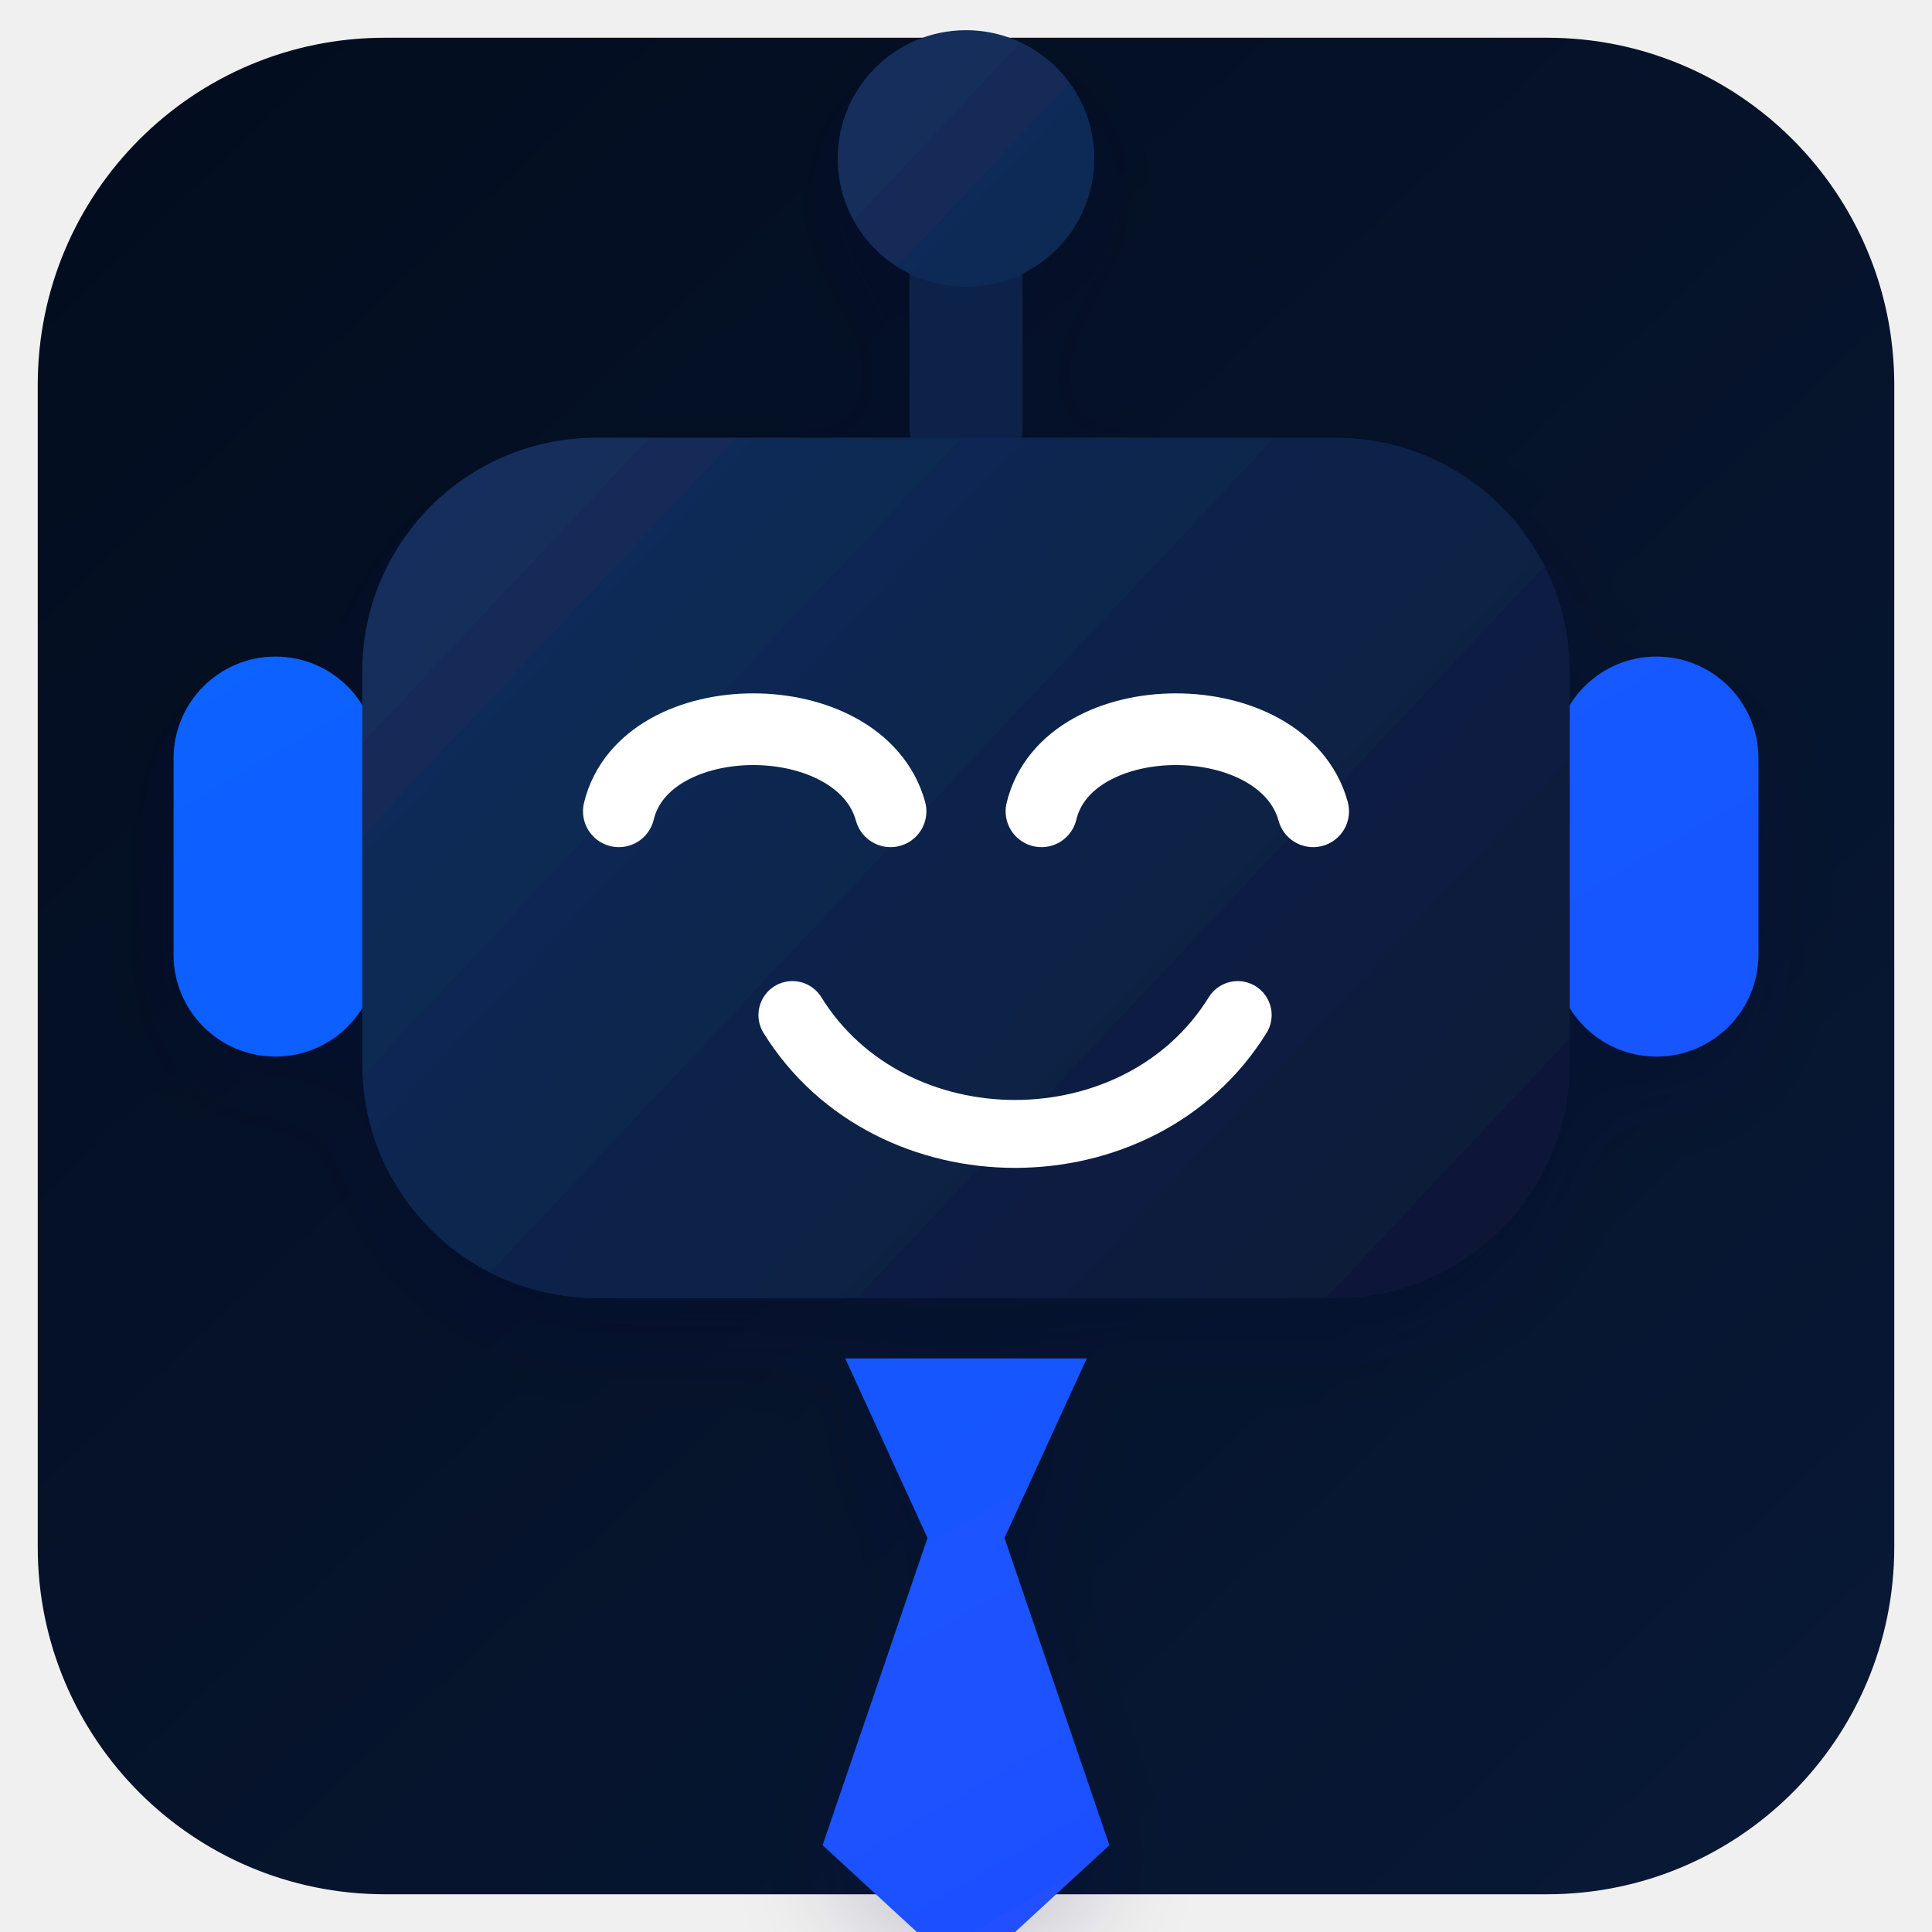
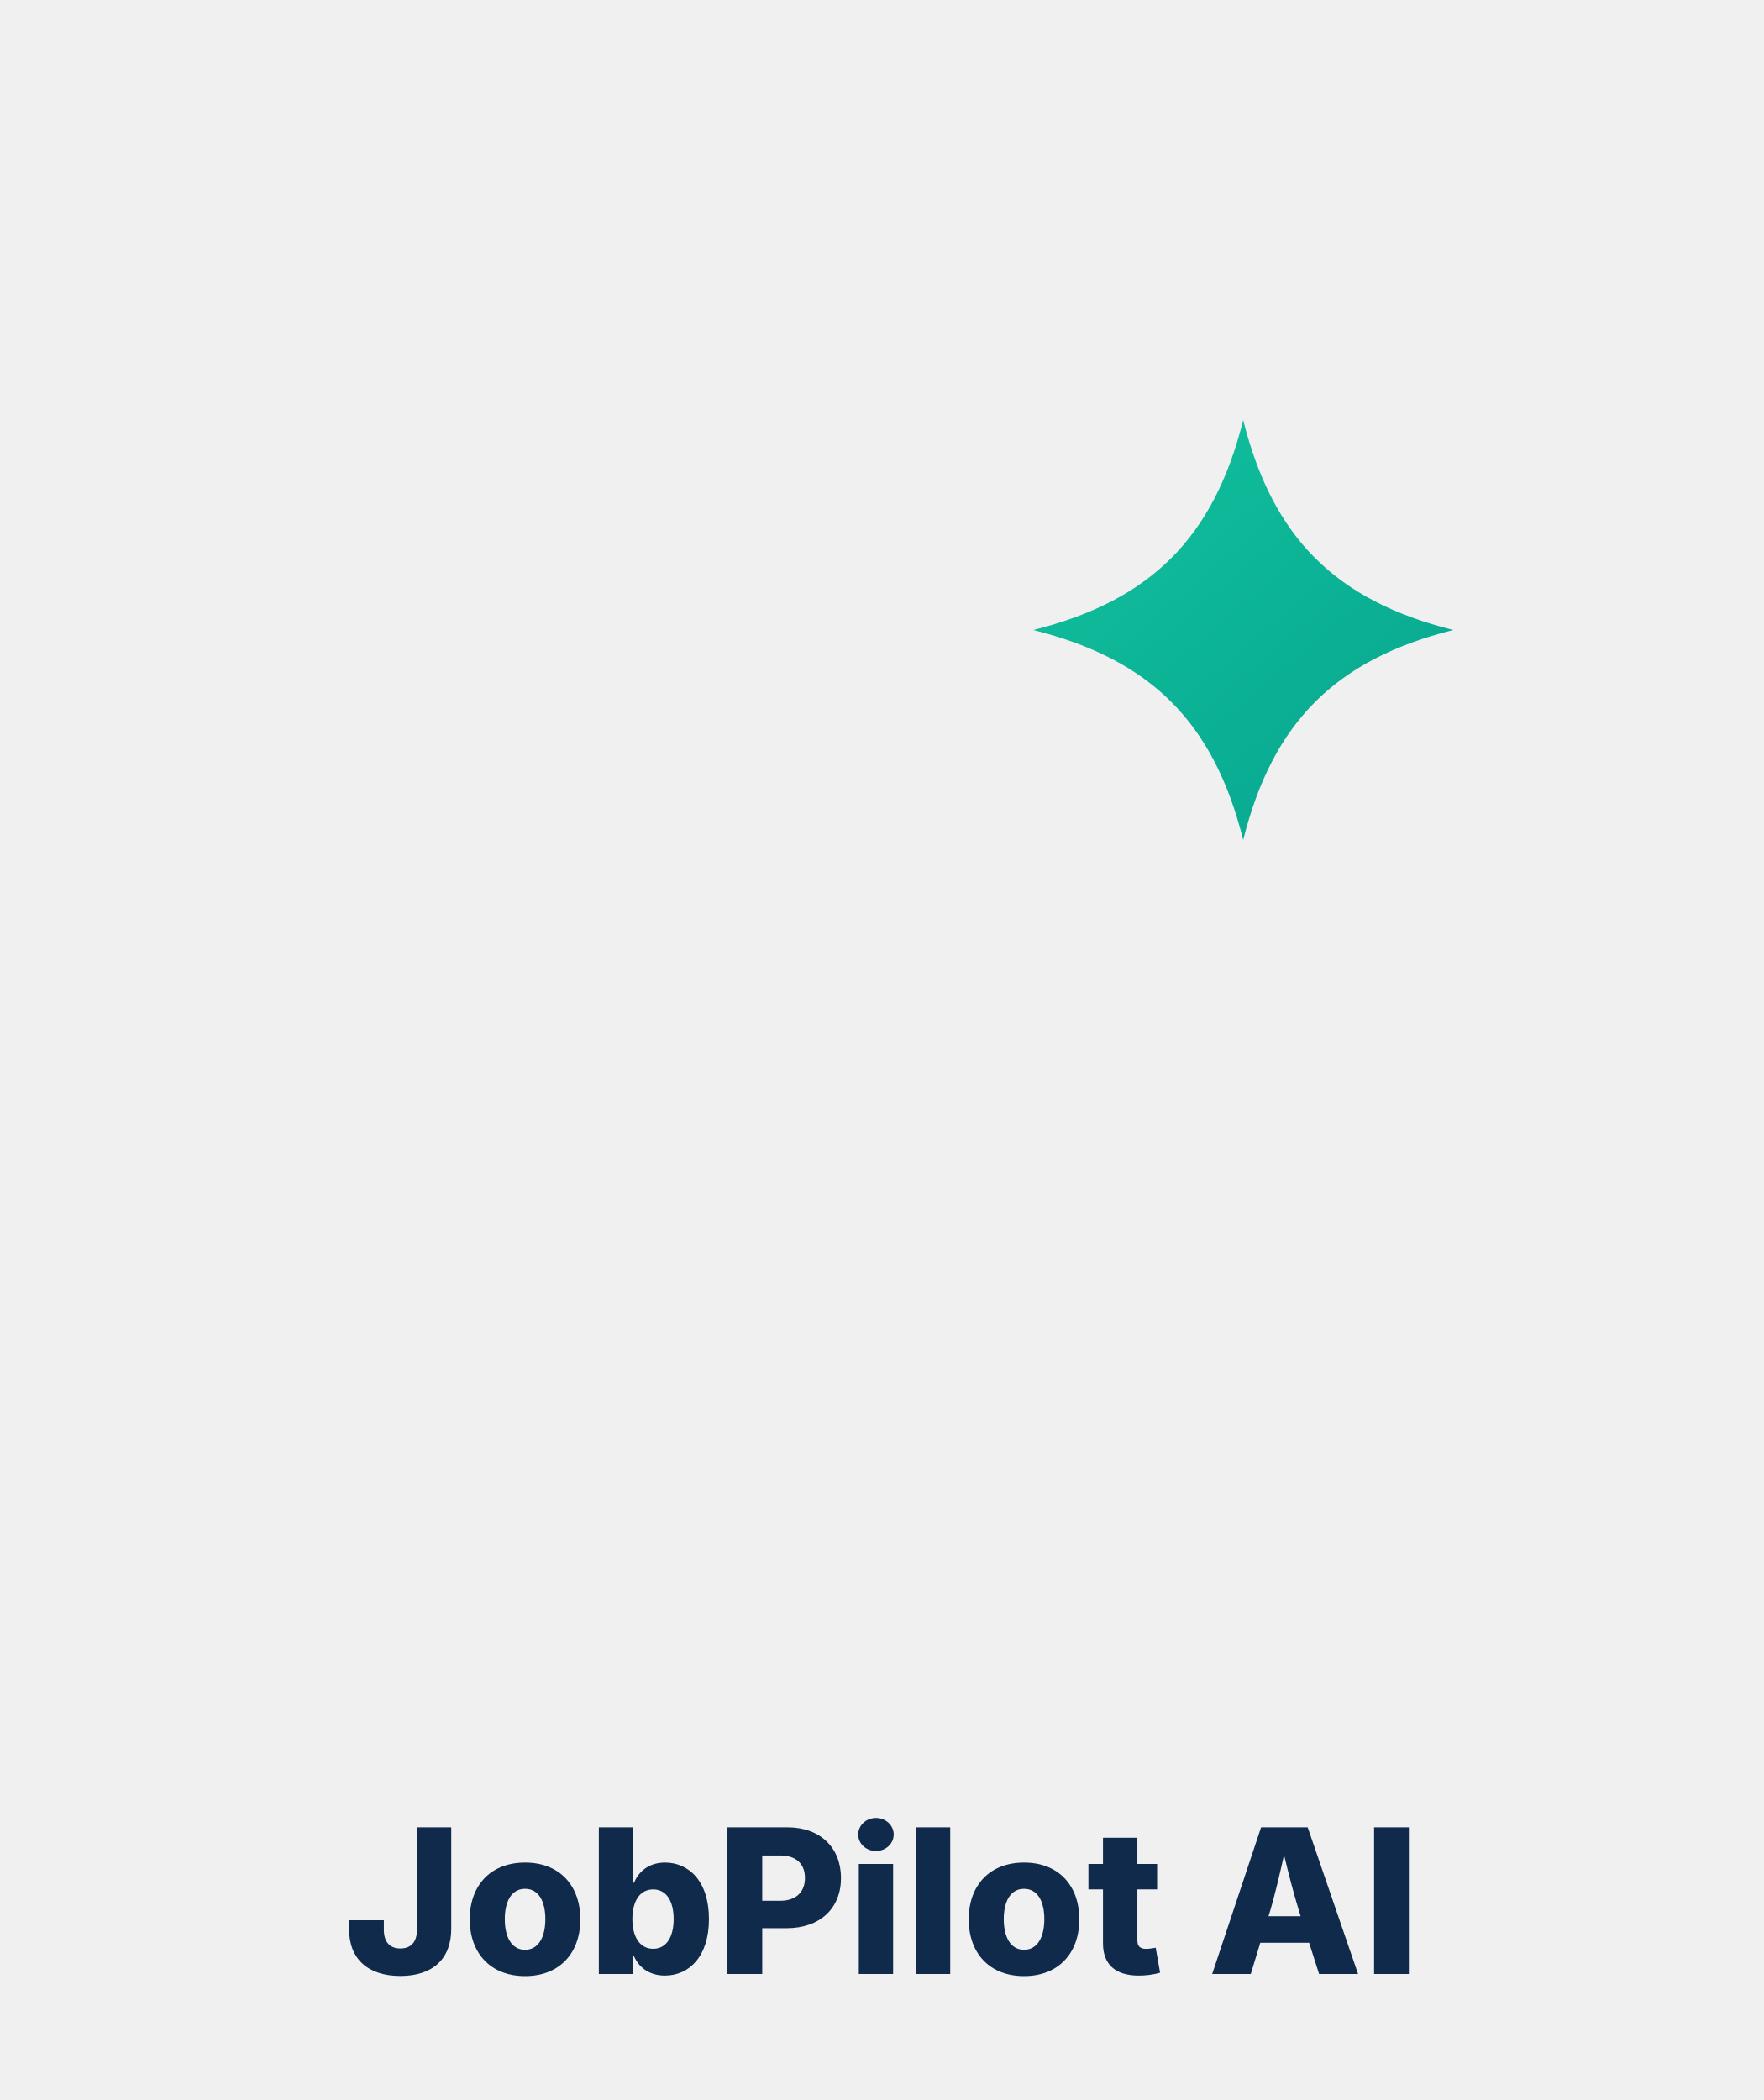
- <svg xmlns="http://www.w3.org/2000/svg" width="512" height="512" viewBox="0 0 512 512" role="img" aria-labelledby="title desc">
+ <svg xmlns="http://www.w3.org/2000/svg" width="420" height="500" viewBox="0 0 420 500" fill="none" role="img" aria-labelledby="title desc">
  <defs>
-     <linearGradient id="tile" x1="34" y1="28" x2="492" y2="512" gradientUnits="userSpaceOnUse">
-       <stop offset="0" stop-color="#030d1f" />
-       <stop offset="1" stop-color="#081937" />
+     <linearGradient id="teal" x1="112" y1="112" x2="327" y2="365" gradientUnits="userSpaceOnUse">
+       <stop stop-color="#16D2A5" />
+       <stop offset="1" stop-color="#008D83" />
    </linearGradient>
-     <linearGradient id="head" x1="124" y1="90" x2="388" y2="338" gradientUnits="userSpaceOnUse">
-       <stop offset="0" stop-color="#143060" />
-       <stop offset="1" stop-color="#071836" />
+     <linearGradient id="tile" x1="80" y1="54" x2="340" y2="440" gradientUnits="userSpaceOnUse">
+       <stop stop-color="#FFFFFF" />
+       <stop offset="0.62" stop-color="#FBFFFF" />
+       <stop offset="1" stop-color="#DFFBF5" />
    </linearGradient>
-     <linearGradient id="blue" x1="80" y1="40" x2="350" y2="504" gradientUnits="userSpaceOnUse">
-       <stop offset="0" stop-color="#0068ff" />
-       <stop offset="1" stop-color="#224eff" />
-     </linearGradient>
-     <filter id="shadow" x="-20%" y="-20%" width="140%" height="140%">
-       <feDropShadow dx="0" dy="10" stdDeviation="13" flood-color="#0a1e3a" flood-opacity=".16" />
+     <filter id="softShadow" x="30" y="30" width="360" height="420" color-interpolation-filters="sRGB">
+       <feDropShadow dx="0" dy="18" stdDeviation="22" flood-color="#009E8D" flood-opacity="0.18" />
+     </filter>
+     <filter id="iconShadow" x="60" y="92" width="300" height="305" color-interpolation-filters="sRGB">
+       <feDropShadow dx="0" dy="10" stdDeviation="10" flood-color="#008C83" flood-opacity="0.18" />
    </filter>
  </defs>
-   <rect x="10" y="10" width="492" height="492" rx="92" fill="url(#tile)" />
-   <g filter="url(#shadow)">
-     <rect x="241" y="46" width="30" height="82" rx="15" fill="#0b2349" />
-     <circle cx="256" cy="42" r="34" fill="url(#head)" />
-     <rect x="46" y="174" width="54" height="106" rx="27" fill="url(#blue)" />
-     <rect x="412" y="174" width="54" height="106" rx="27" fill="url(#blue)" />
-     <rect x="96" y="116" width="320" height="228" rx="62" fill="url(#head)" />
-     <path d="M164 215c7-29 64-29 72 0" fill="none" stroke="#ffffff" stroke-width="19" stroke-linecap="round" />
-     <path d="M276 215c7-29 64-29 72 0" fill="none" stroke="#ffffff" stroke-width="19" stroke-linecap="round" />
-     <path d="M210 269c26 42 92 42 118 0" fill="none" stroke="#ffffff" stroke-width="18" stroke-linecap="round" />
-     <path d="M224 360h64l-22 48h-20z" fill="url(#blue)" />
-     <path d="M246 407h20l28 82-38 35-38-35z" fill="url(#blue)" />
+   <rect x="52" y="42" width="316" height="386" rx="78" fill="url(#tile)" filter="url(#softShadow)" />
+   <g filter="url(#iconShadow)">
+     <circle cx="184" cy="218" r="111" stroke="url(#teal)" stroke-width="45" />
+     <path d="M269 302L328 361" stroke="url(#teal)" stroke-width="46" stroke-linecap="round" />
+     <circle cx="184" cy="190" r="30" fill="url(#teal)" />
+     <path d="M130 272C139 238 160 224 184 224C208 224 229 238 238 272C239 276 237 281 233 284C220 294 203 300 184 300C165 300 148 294 135 284C131 281 129 276 130 272Z" fill="url(#teal)" />
  </g>
+   <path d="M296 100C303 128 318 143 346 150C318 157 303 172 296 200C289 172 274 157 246 150C274 143 289 128 296 100Z" fill="url(#teal)" />
+   <text x="210" y="470" text-anchor="middle" font-family="Inter, Segoe UI, Arial, sans-serif" font-size="48" font-weight="800" fill="#102A4C">JobPilot AI</text>
</svg>
